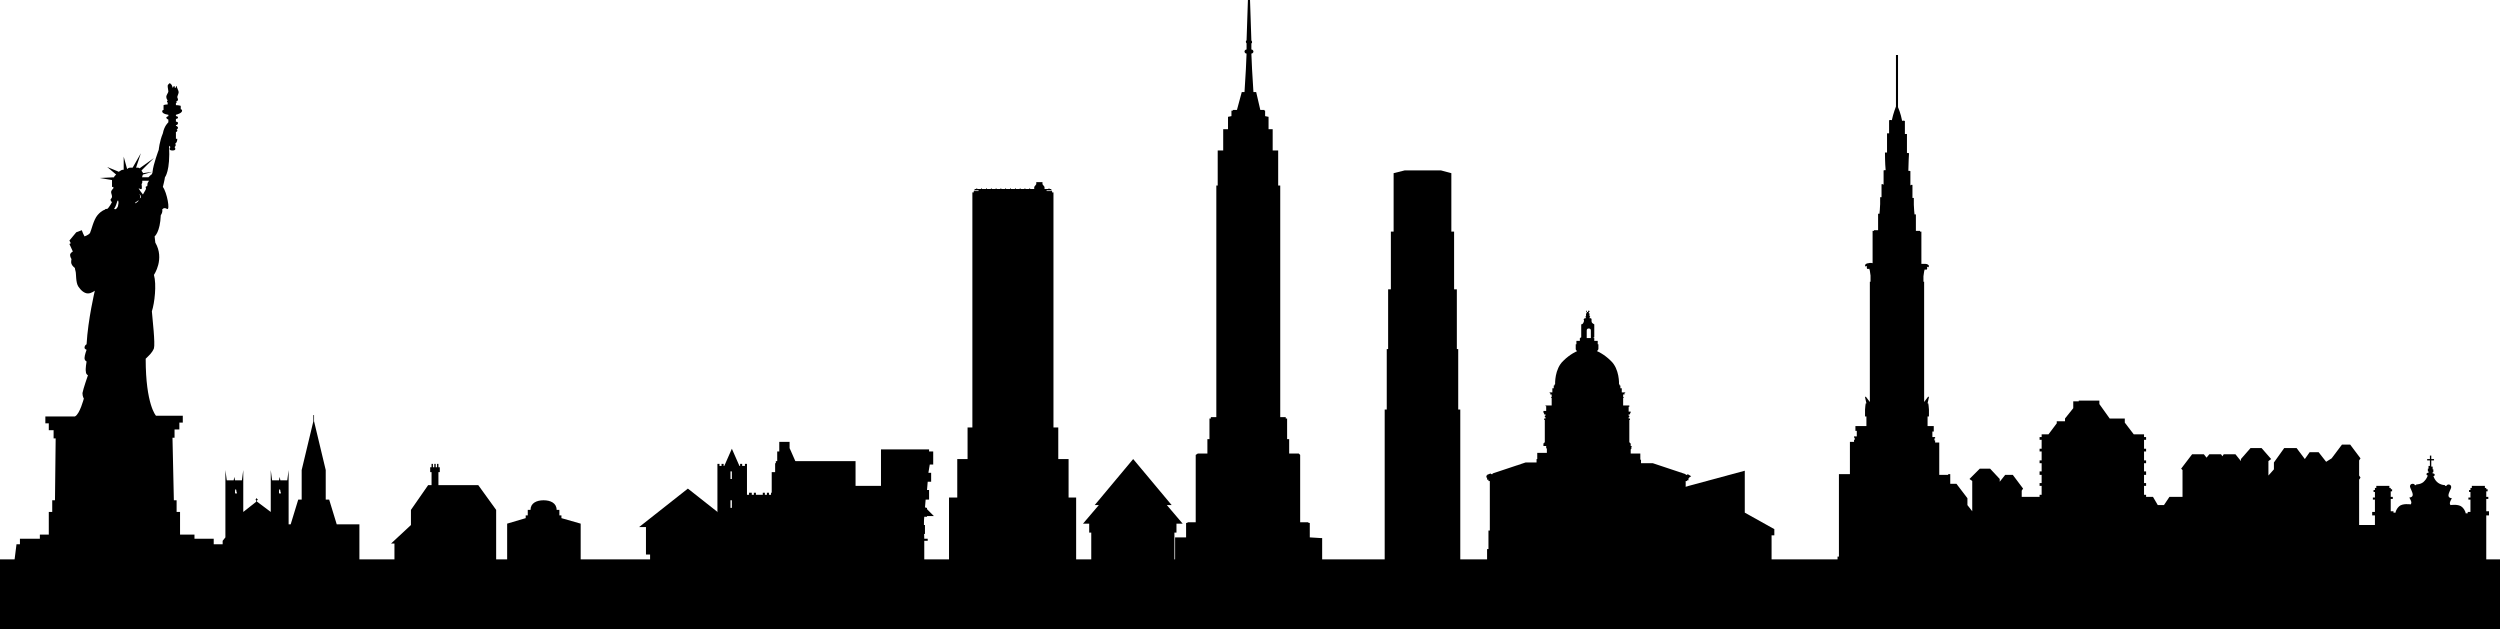
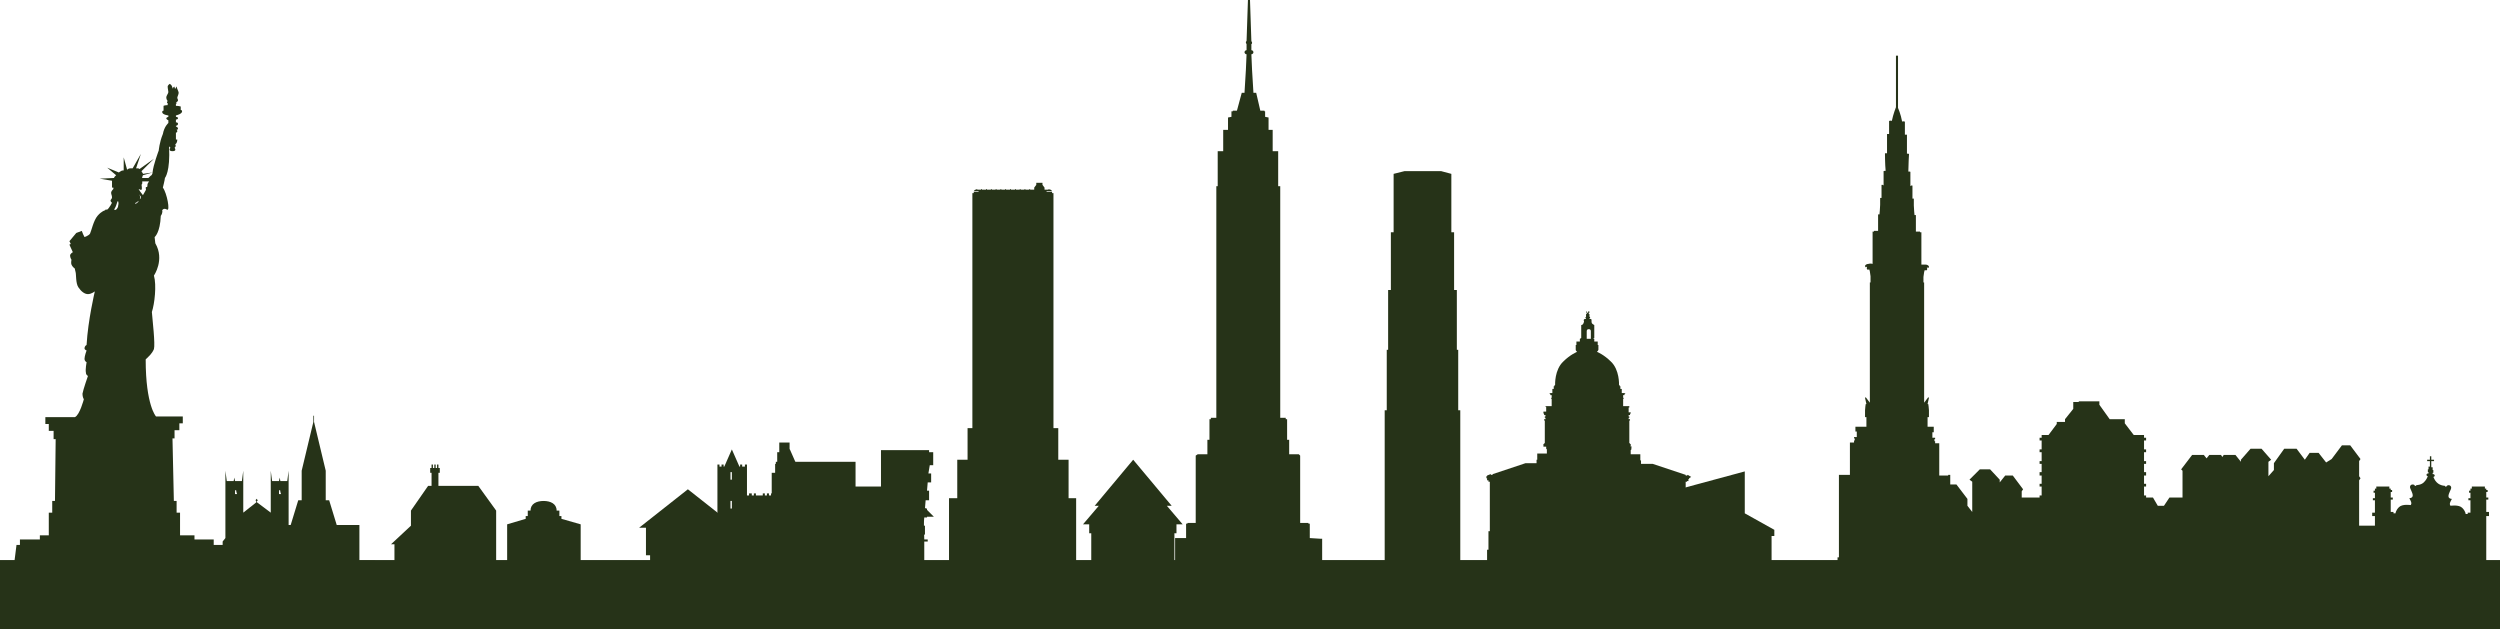
<svg xmlns="http://www.w3.org/2000/svg" version="1.1" id="Layer_1" x="0px" y="0px" viewBox="-123 351.5 363.8 91.5" style="enable-background:new -123 351.5 363.8 91.5;" xml:space="preserve">
+   <style type="text/css">
+ 	.st0{fill:#263318;}
+ </style>
  <g id="ground">
-     <rect x="-123.2" y="432.9" width="364" height="10.2" />
+     <rect x="-123.2" y="433" class="st0" width="364" height="10.2" />
  </g>
  <g id="new_york">
-     <polygon points="150.7,433.3 150.7,432.8 151.1,432.8 151.1,431.8 151.3,431.8 151.3,431 151.1,430.7 151.3,430.4 151.3,428.2    151.1,428 152.6,425.9 153.8,425.9 155.7,428 155.7,423.9 156.8,422.5 158,422.5 158.8,423.5 160,421.9 161.7,421.9 163.3,424    163.3,425 164,425.9 164,421.5 163.6,421.2 165.1,419.7 166.6,419.7 168,421.2 168,421.6 168.8,420.6 169.9,420.6 171.4,422.6    171.2,422.9 171.2,423.8 173.8,423.8 173.8,423.5 174.1,423.5 174.1,422.2 173.8,422.2 173.8,421.8 174.1,421.8 174.1,420.6    173.8,420.6 173.8,420.1 174.1,420.1 174.1,418.9 173.8,418.9 173.8,418.5 174.1,418.5 174.1,417.2 173.8,417.2 173.8,416.8    174.1,416.8 174.1,415.5 173.8,415.5 173.8,415.1 174.1,415.1 174.1,414.7 175.1,414.7 176.3,413.1 176.3,412.8 177.5,412.8    177.5,412.4 178.7,410.9 178.7,409.9 179.5,409.9 179.5,409.8 182.5,409.8 182.5,410.3 184,412.4 186.2,412.4 186.2,413    187.5,414.7 189,414.7 189,415.1 189.3,415.1 189.3,415.5 189,415.5 189,416.8 189.3,416.8 189.3,417.2 189,417.2 189,418.5    189.3,418.5 189.3,418.9 189,418.9 189,420.1 189.3,420.1 189.3,420.6 189,420.6 189,421.8 189.3,421.8 189.3,422.2 189,422.2    189,423.5 189.3,423.5 189.3,423.8 190.3,423.8 191,425 191.9,425 192.7,423.8 194.6,423.8 194.6,419.9 194.4,419.7 196,417.6    197.7,417.6 198.1,418.1 198.5,417.6 200.2,417.6 200.4,417.9 200.6,417.6 202.3,417.6 203.1,418.6 203.1,418.3 204.5,416.7    206.1,416.7 207.5,418.3 207.1,418.6 207.1,420.7 207.9,419.8 207.9,418.8 209.4,416.7 211.2,416.7 212.4,418.3 213.1,417.3    214.4,417.3 215.5,418.7 216.3,418.2 217.8,416.2 219,416.2 220.5,418.2 220.3,418.5 220.3,420.7 220.5,421 220.3,421.3    220.3,427.9 225.5,427.9 225.5,431.4 229.9,431.4 229.9,433.1 231.6,433.1 231.6,433.9 150,433.9 150,433.3  " />
-     <polygon points="32.5,423.9 32.5,418.3 31,418.3 31,413.7 30.3,413.7 30.3,379.5 30.1,379.5 30.1,379.3 29.3,379.3 29.3,379.2    30.1,379.2 29.9,379 29.7,379 29.7,378.9 29.6,378.9 29.6,379 29,379 29,378.9 29,378.9 29,378.7 28.7,378.3 28.7,378 27.8,378    27.8,378.3 27.5,378.7 27.5,379 26.9,379 26.9,378.9 26.8,378.9 26.8,379 26.2,379 26.2,378.9 26.1,378.9 26.1,379 25.5,379    25.5,378.9 25.4,378.9 25.4,379 24.8,379 24.8,378.9 24.7,378.9 24.7,379 24.1,379 24.1,378.9 24,378.9 24,379 23.4,379    23.4,378.9 23.3,378.9 23.3,379 22.7,379 22.7,378.9 22.6,378.9 22.6,379 22,379 22,378.9 21.9,378.9 21.9,379 21.3,379    21.3,378.9 21.2,378.9 21.2,379 20.6,379 20.6,378.9 20.5,378.9 20.5,379 19.9,379 19.9,378.9 19.8,378.9 19.8,379 19.2,379    19.2,378.9 19.1,378.9 19.1,379 18.9,379 18.7,379.2 19.4,379.2 19.4,379.3 18.7,379.3 18.7,379.5 18.5,379.5 18.5,413.7    17.8,413.7 17.8,418.3 16.3,418.3 16.3,423.9 15.1,423.9 15.1,433.9 33.6,433.9 33.6,423.9  " />
-     <polygon points="-10.1,420.2 -10.1,418.6 -9.9,418.6 -9.9,417.2 -9.6,417.2 -9.6,415.8 -8.1,415.8 -8.1,417.2 -7.9,417.2    -7.9,418.6 1.5,418.6 1.5,422.2 5.2,422.2 5.2,416.9 12.2,416.9 12.2,417.2 12.8,417.2 12.8,419.1 12.3,419.1 12.1,420.3    12.5,420.3 12.5,421.6 12,421.6 11.9,422.8 12.2,422.8 12.2,424.2 11.7,424.2 11.6,425.4 11.9,425.4 11.9,426.7 11.5,426.7    11.4,427.9 11.6,427.9 11.6,429.2 11.2,429.2 11.1,430.4 11.3,430.4 11.3,433.9 -10.7,433.9 -10.7,420.2  " />
-     <path d="M69.2,429.8L69.2,429.8l-1.6-0.1v-2.1h-0.2v-0.1h-1.2v-9.8l-0.2-0.2h-1.4v-2.1h-0.3v-3h-0.2v-0.2h-0.8v-33.7H63v-5.1h-0.8   v-3.1h-0.6v-1.8l-0.5-0.1v-0.8H61v-0.1h-0.6l-0.6-2.6h-0.4l-0.2-3.3l-0.1-2.3l0,0c0.1,0,0.3-0.1,0.3-0.3c0-0.1-0.1-0.3-0.3-0.3l0,0   v-0.9c0.1,0,0.1-0.1,0.1-0.2s-0.1-0.2-0.1-0.2l-0.2-6h-0.3l-0.2,6c-0.1,0-0.1,0.1-0.1,0.2s0.1,0.2,0.1,0.2v0.9l0,0   c-0.1,0-0.3,0.1-0.3,0.3c0,0.1,0.1,0.3,0.3,0.3l0,0l-0.1,2.3l-0.2,3.3h-0.4l-0.7,2.6h-0.6v0.1h-0.2v0.8l-0.5,0.1v1.8H55v3.1h-0.8   v5.1H54v33.7h-0.8v0.2H53v3h-0.3v2.1h-1.4l-0.3,0.2v9.8h-1.2v0.1h-0.2v2.1H48v0.1l0,0v4.1h21.4v-4.1   C69.4,429.8,69.2,429.8,69.2,429.8z" />
-     <path d="M161,433.9v-1.4h-0.2v-12h-0.3v0.1h-1.3v-4.7h-0.6v-0.3h-0.1v-0.3h0.1v-0.2h-0.4v-0.8h0.2v-0.8h-0.9v-1.4h0.2   c0,0,0-0.8,0-1c0-0.3-0.1-0.9-0.1-0.9h-0.1l0.2-0.9l-0.1-0.1L157,410v-17.5h-0.1v-0.8c0,0,0.1-0.6,0.1-0.7s0.1-0.3,0.1-0.3   s0.2,0.1,0.3,0c0.1-0.1,0-0.4,0-0.4l0.2,0.1c0,0,0.1-0.1,0.1-0.2c0-0.1-0.2-0.3-0.5-0.3s-0.6,0-0.6,0v-4.7h-0.2v-0.1h-0.6v-2.4   h-0.2c0,0-0.1-1-0.1-1.4c0-0.4,0-1,0-1h-0.2v-1.9h-0.2l-0.1,0.1c0-1.1,0-2.1,0-2.1s-0.3-0.1-0.3,0c0-0.9,0.1-2.6,0.1-2.6   s-0.3-0.1-0.3,0c0-1,0-2.8,0-2.8h-0.3v-1.9c0,0-0.3-0.1-0.4,0c-0.2-1.1-0.6-2-0.6-2v-7.6h-0.3v7.5c0,0-0.4,1-0.6,2   c-0.1-0.1-0.4,0-0.4,0v1.9h-0.3c0,0,0,1.8,0,2.8h-0.3c0,0,0,1.6,0.1,2.6c0-0.1-0.3,0-0.3,0s0,0.9,0,2.1l-0.1-0.1h-0.2v1.9h-0.2   c0,0,0,0.6,0,1c0,0.4-0.1,1.4-0.1,1.4h-0.2v2.4h-0.6v0.1h-0.2v4.7c0,0-0.3-0.1-0.6,0c-0.3,0-0.5,0.2-0.5,0.3s0.1,0.2,0.1,0.2   l0.2-0.1c0,0-0.1,0.3,0,0.4s0.3,0,0.3,0s0.1,0.2,0.1,0.3s0.1,0.7,0.1,0.7v0.9h-0.1V410l-0.6-0.8l-0.1,0.1l0.2,0.9h-0.1   c0,0-0.1,0.6-0.1,0.9c0,0.3,0,1,0,1h0.2v1.4H147v0.7h0.2v0.8h-0.4v0.2h0.1v0.3h-0.1v0.3h-0.6v4.7h-1.3l0,0h-0.3v12h-0.2v1.4H161z" />
-     <path d="M123.1,420.8L123.1,420.8l-0.5-0.3l-0.1,0.1h-0.2v-0.1l-4.8-1.6h-1.7v-0.3v-0.2h-0.1v-0.7v-0.2h-1.4v-0.6l0.1-0.1v-0.3   l0.1-0.1h-0.2V416h-0.1v-0.1h-0.1v-3.3h0.1v-0.1v-0.1H114v-0.2h0.1v-0.1l0,0V412H114v-0.2h0.2v-0.1l0.1-0.2v-0.1H114v-0.1l0,0v-0.6   h0.1v-0.2h-0.9v-1.1h0.1l0,0v-0.1h-0.1v-0.1l0,0v-0.1l0,0v-0.2h0.2v-0.1l0,0v-0.1h0.1v-0.1h-0.2l0,0H113v-0.5l0,0V408h-0.2v-0.2   v-0.1l0,0v-0.1h-0.1v-0.1l-0.1-0.1c0,0,0.1-2.2-1.2-3.4c-1-1-2-1.4-2-1.4s0-0.1,0.1-0.1l0.1-0.2l0,0v-0.6l0,0v-0.1h-0.1v-0.5l0,0   l0,0l0,0H109v-0.3l0,0v-0.1l0,0l0,0h-0.1v-0.1h0.1v-1.3l0,0v-0.1l0,0v-0.1l0,0V399h0.1l0,0l0,0l0,0H109l0,0c0,0,0,0,0-0.1v-0.1l0,0   l0,0l0,0v-0.1c0,0-0.2-0.1-0.3-0.2s-0.1-0.3-0.1-0.3l0,0v-0.1l0,0c0,0,0-0.1,0-0.2c-0.1-0.1-0.2-0.1-0.2-0.1l0,0c0,0,0,0-0.1,0   v-0.1l0,0c0,0,0.1,0,0.1-0.1s-0.1-0.1-0.1-0.1v-0.3l0,0l0,0v-0.1h-0.1v-0.2h0.1l0,0l0,0c0,0,0,0,0-0.1c0,0,0-0.1-0.1-0.1   c0,0-0.1,0-0.1,0.1v0.1l0,0c0,0,0,0-0.1,0v-0.3l0,0v-0.1l0,0v0.1l0,0v0.3h-0.1l0,0c0,0,0,0,0-0.1v-0.1c0,0-0.1,0-0.1,0.1v0.1l0,0   l0,0h0.1v0.2h-0.1v0.1l0,0l0,0v0.3l-0.1,0.1c0,0.1,0.1,0.1,0.1,0.1l0,0v0.1h-0.1l0,0c0,0-0.1,0-0.2,0.1c-0.1,0.1,0,0.2,0,0.2l0,0   v0.1l0,0c0,0,0,0.1-0.1,0.3s-0.3,0.2-0.3,0.2v0.1l0,0l0,0l0,0v0.1c0,0.1,0,0.1,0,0.1l0,0H107l0,0l0,0l0,0h0.1v0.1l0,0v0.1l0,0v0.1   l0,0v1.3H107v0.1h-0.1l0,0l0,0v0.1l0,0v0.3h-0.5l0,0l0,0l0,0v0.5h-0.1v0.1l0,0v0.6l0,0c0,0,0,0.1,0.1,0.2l0.1,0.1c0,0-1,0.4-2,1.4   c-1.3,1.2-1.2,3.4-1.2,3.4l-0.1,0.1v0.1h-0.1v0.1l0,0v0.1v0.2h-0.2v0.1l0,0v0.5h-0.2l0,0h-0.2v0.1h0.1v0.1l0,0v0.1h0.2v0.2l0,0v0.1   l0,0v0.1h-0.1v0.1l0,0h0.1v1.1h-0.9v0.1h0.1v0.6l0,0v0.1h-0.4v0.2l0.1,0.2v0.1h0.2v0.2h-0.1v0.1l0,0v0.1h0.1v0.2h-0.2v0.1v0.1h0.1   v3.3h-0.1v0.1h-0.1v0.4h0.4v0.1v0.2l0.1,0.1v0.6h-1.4v0.2v0.7h-0.1v0.2v0.3H99l-4.8,1.6v0.1H94l-0.1-0.1l-0.5,0.2v0.1h-0.1v0.1l0,0   v0.1l0,0c0,0,0,0,0,0.1h0.1l0,0l0,0v0.3h0.2v0.2h0.2v0.3l0,0v0.1l0,0v0.7l0,0v0.1l0,0v0.6l0,0v0.2l0,0v5.2h-0.2v2.7h-0.2v2.6h29.3   v-2.6h-0.2v-2.7h-0.2v-5.2l0,0v-0.1l0,0v-0.6l0,0v-0.1l0,0V422l0,0v-0.1l0,0v-0.4h0.2v-0.1h0.2v-0.3l0,0l0,0h0.1V421l0,0   L123.1,420.8L123.1,420.8L123.1,420.8L123.1,420.8z M109.5,401.2L109.5,401.2v0.5l0,0V401.2z M109.4,401.2L109.4,401.2v0.5l0,0   V401.2z M107,401.7L107,401.7v-0.5l0,0V401.7z M107,401.7L107,401.7v-0.5l0,0V401.7z M107.1,401.7L107.1,401.7v-0.5l0,0V401.7z    M107.2,401.7L107.2,401.7v-0.5l0,0V401.7z M107.2,401.7L107.2,401.7v-0.5l0,0V401.7z M107.3,401.7L107.3,401.7v-0.5l0,0V401.7z    M107.3,401.7L107.3,401.7v-0.5l0,0V401.7z M108.5,399.8v0.9l0,0l0,0h-0.6l0,0l0,0v-0.9l0,0v-0.2l0,0c0-0.2,0.1-0.3,0.3-0.3   s0.3,0.1,0.3,0.3l0,0V399.8L108.5,399.8z M109.1,401.7L109.1,401.7v-0.5l0,0V401.7z M109.2,401.7L109.2,401.7v-0.5l0,0V401.7z    M109.3,401.7L109.3,401.7v-0.5l0,0V401.7z M109.3,401.7L109.3,401.7v-0.5l0,0V401.7z M109.4,401.7L109.4,401.7v-0.5l0,0V401.7z" />
-     <path d="M222.6,426v-1.8h-0.3v-0.3h0.3v-0.8h-0.2v-0.3h0.2v-0.3h0.2v-0.3h1.9v0.3h0.2v0.2h0.2v0.3h-0.2v0.8h0.3v0.3h-0.3v1.8h0.4   v0.2h0.3c0,0,0-0.4,0.5-0.9s1.7-0.3,1.7-0.3s0.1-0.1,0.1-0.3c0-0.2-0.3-0.7-0.3-0.7s0.5,0,0.5-0.4s-0.4-1-0.4-1.2   c0-0.2,0.1-0.4,0.4-0.4s0.3,0.2,0.3,0.2s0.1,0,0.2,0V422c0,0,0.8,0,1.2-0.5c0.3-0.3,0.4-0.6,0.5-0.8c-0.1,0-0.2-0.1-0.2-0.2   s0.1-0.2,0.2-0.2h0.1v-0.2h-0.1v-0.4h0.1v-0.4h0.2v-0.8h-0.4v-0.2h0.4v-0.5h0.2v0.5h0.4v0.2h-0.4v0.9h0.2v0.4h0.1v0.4H231v0.2h0.1   c0.1,0,0.2,0.1,0.2,0.2s-0.1,0.2-0.2,0.2c0.1,0.2,0.2,0.5,0.5,0.8c0.5,0.5,1.2,0.5,1.2,0.5v0.1c0.1,0,0.2,0,0.2,0s0.1-0.2,0.3-0.2   c0.3,0,0.4,0.2,0.4,0.4c0,0.2-0.4,0.8-0.4,1.2s0.5,0.4,0.5,0.4s-0.3,0.5-0.3,0.7c0,0.2,0.1,0.3,0.1,0.3s1.2-0.2,1.7,0.3   s0.5,0.9,0.5,0.9h0.3V426h0.4v-1.8h-0.3v-0.3h0.3v-0.8h-0.2v-0.3h0.2v-0.3h0.2v-0.3h1.9v0.3h0.2v0.2h0.2v0.3h-0.2v0.8h0.3v0.3h-0.3   v1.8h0.4v0.6h-0.4v7.4h-16.2v-7.4h-0.4V426H222.6z" />
-     <path d="M-90.6,430.2v3.7h10.3v-3.7l-0.7-0.5v-9.8l-0.2,1.5h-1l-0.1-0.5l-0.1,0.5h-1l-0.2-1.5v6.1l-2-1.5v-0.2c0,0,0.1,0,0.1-0.1   h0.1l0,0h-0.1c0,0,0-0.1-0.1-0.1V424h-0.1v0.1c0,0-0.1,0-0.1,0.1h-0.1l0,0h0.1c0,0,0,0.1,0.1,0.1v0.2l-1.9,1.5v-6.1l-0.2,1.5h-1   l-0.1-0.5l-0.1,0.5h-1l-0.2-1.5v9.8L-90.6,430.2z M-85.5,424.2L-85.5,424.2L-85.5,424.2L-85.5,424.2z M-85.5,424.3   C-85.5,424.3-85.5,424.2-85.5,424.3L-85.5,424.3L-85.5,424.3z M-88.5,423.3h-0.3c0,0,0,0,0-0.3s0.1-0.3,0.1-0.3s0.1,0,0.1,0.3   C-88.5,423.3-88.5,423.3-88.5,423.3z M-85.4,424.2L-85.4,424.2L-85.4,424.2L-85.4,424.2z M-85.4,424.3L-85.4,424.3L-85.4,424.3   C-85.4,424.2-85.4,424.3-85.4,424.3z M-82.1,423.3h-0.3c0,0,0,0,0-0.3s0.1-0.3,0.1-0.3s0.1,0,0.1,0.3   C-82.1,423.3-82.1,423.3-82.1,423.3z" />
-     <polygon points="-65.6,430.6 -66.1,430.6 -63.2,427.9 -63.2,425.7 -60.7,422.1 -60.2,422.1 -60.2,420.2 -60.4,420.2 -60.4,419.5    -60.2,419.5 -60.2,419 -60,419 -60,419.5 -59.8,419.5 -59.8,419 -59.6,419 -59.6,419.5 -59.4,419.5 -59.4,419 -59.2,419    -59.2,419.5 -59,419.5 -59,420.2 -59.2,420.2 -59.2,422.1 -53.4,422.1 -50.8,425.7 -50.8,433.6 -50.4,433.6 -50.4,433.9    -66.1,433.9 -66.1,433.6 -65.6,433.6  " />
-     <path d="M-17.4,433.3v-1.1h0.6v-4h1l-7.1-5.6l-7.1,5.6h1v4h0.6v1.1c-0.5,0.1-0.9,0.3-1.2,0.6h13.5   C-16.5,433.6-16.9,433.4-17.4,433.3z" />
-     <polygon points="47.9,429 48.2,429 48.2,427.7 49.1,427.7 46.8,425 47.5,425 41.9,418.3 36.3,425 36.9,425 34.6,427.7 35.5,427.7    35.5,429 35.8,429 35.8,433.4 35.1,433.4 35.1,433.9 48.6,433.9 48.6,433.4 47.9,433.4  " />
-     <path d="M11.5,429.9H12v0.3h-0.5v3.8H4.6v-3.8H4.1v-0.3h0.5v-3.3H3.1l4.4-4.4V421h0.1v-0.2h0.2v0.2h0.1v-0.2h0.2v0.2h0.1v-0.2h0.2   v0.2h0.1v1.2l4.4,4.4h-1.5L11.5,429.9L11.5,429.9z M8.3,424.6C8.3,424,8,424,8,424s-0.3,0-0.3,0.6s0,0.6,0,0.6h0.5   C8.3,425.1,8.3,425.1,8.3,424.6z" />
-     <path d="M-38.5,427.7v6.2h-10.7v-6.2l2.7-0.8v-0.4h0.3v-0.8h0.4c0-1,0.9-1.4,1.9-1.4s1.9,0.4,1.9,1.4h0.4v0.8h0.3v0.4L-38.5,427.7z   " />
-     <polygon points="135.2,429.4 135.2,428.5 130.9,426.1 130.9,420 119.8,423 119.8,423.7 119.4,423.7 119.4,424.3 119.8,424.3    119.8,433.5 119.1,433.5 119.1,433.9 135.2,433.9 135.2,433.5 134.8,433.5 134.8,429.4  " />
-     <polygon points="-70.7,427.8 -74,427.8 -75.1,424.2 -75.6,424.2 -75.6,419.9 -77.3,412.8 -77.3,412.1 -77.2,412.1 -77.2,412.1    -77.3,412.1 -77.3,411.9 -77.4,411.9 -77.4,412.1 -77.5,412.1 -77.5,412.1 -77.4,412.1 -77.4,412.8 -79.1,419.9 -79.1,424.2    -79.6,424.2 -80.7,427.8 -84,427.8 -84,433.9 -70.7,433.9  " />
-     <polygon points="89.2,402.3 89,402.3 89,393.6 88.6,393.6 88.6,385.2 88.2,385.2 88.2,376.7 86.7,376.3 81.4,376.3 79.8,376.7    79.8,385.2 79.4,385.2 79.4,393.6 79,393.6 79,402.3 78.8,402.3 78.8,411.1 78.5,411.1 78.5,433.9 89.5,433.9 89.5,411.1    89.2,411.1  " />
-     <path d="M-6,427.7v-8.8h-0.3v0.3h-0.3v-0.3h-0.3v0.3H-7l-1.1-2.5l-1.1,2.5h-0.1v-0.3h-0.3v0.3h-0.3v-0.3h-0.3v4.6h-0.3v-0.3h-0.3   v0.3h-0.3v-0.3h-0.3v0.3h-0.3v-0.3H-12v0.3h-1v-0.3h-0.3v0.3h-0.3v-0.3H-14v0.3h-0.3V419h-0.3v0.3H-15V419h-0.3v0.3h-0.1l-1.1-2.5   l-1.1,2.5h-0.1V419H-18v0.3h-0.3V419h-0.3v8.8l-1.6,0.6v5.6h16.1v-5.6L-6,427.7z M-16.5,425.4h-0.2v-1.1h0.2V425.4z M-16.5,421.2   h-0.2v-1.1h0.2V421.2z M-8.2,425.4h-0.2v-1.1h0.2V425.4z M-8.2,421.2h-0.2v-1.1h0.2V421.2z" />
+     <polygon class="st0" points="150.7,433.4 150.7,432.9 151.1,432.9 151.1,431.9 151.3,431.9 151.3,431.1 151.1,430.8 151.3,430.5    151.3,428.3 151.1,428.1 152.6,426 153.8,426 155.7,428.1 155.7,424 156.8,422.6 158,422.6 158.8,423.6 160,422 161.7,422    163.3,424.1 163.3,425.1 164,426 164,421.6 163.6,421.3 165.1,419.8 166.6,419.8 168,421.3 168,421.7 168.8,420.7 169.9,420.7    171.4,422.7 171.2,423 171.2,423.9 173.8,423.9 173.8,423.6 174.1,423.6 174.1,422.3 173.8,422.3 173.8,421.9 174.1,421.9    174.1,420.7 173.8,420.7 173.8,420.2 174.1,420.2 174.1,419 173.8,419 173.8,418.6 174.1,418.6 174.1,417.3 173.8,417.3    173.8,416.9 174.1,416.9 174.1,415.6 173.8,415.6 173.8,415.2 174.1,415.2 174.1,414.8 175.1,414.8 176.3,413.2 176.3,412.9    177.5,412.9 177.5,412.5 178.7,411 178.7,410 179.5,410 179.5,409.9 182.5,409.9 182.5,410.4 184,412.5 186.2,412.5 186.2,413.1    187.5,414.8 189,414.8 189,415.2 189.3,415.2 189.3,415.6 189,415.6 189,416.9 189.3,416.9 189.3,417.3 189,417.3 189,418.6    189.3,418.6 189.3,419 189,419 189,420.2 189.3,420.2 189.3,420.7 189,420.7 189,421.9 189.3,421.9 189.3,422.3 189,422.3    189,423.6 189.3,423.6 189.3,423.9 190.3,423.9 191,425.1 191.9,425.1 192.7,423.9 194.6,423.9 194.6,420 194.4,419.8 196,417.7    197.7,417.7 198.1,418.2 198.5,417.7 200.2,417.7 200.4,418 200.6,417.7 202.3,417.7 203.1,418.7 203.1,418.4 204.5,416.8    206.1,416.8 207.5,418.4 207.1,418.7 207.1,420.8 207.9,419.9 207.9,418.9 209.4,416.8 211.2,416.8 212.4,418.4 213.1,417.4    214.4,417.4 215.5,418.8 216.3,418.3 217.8,416.3 219,416.3 220.5,418.3 220.3,418.6 220.3,420.8 220.5,421.1 220.3,421.4    220.3,428 225.5,428 225.5,431.5 229.9,431.5 229.9,433.2 231.6,433.2 231.6,434 150,434 150,433.4  " />
+     <polygon class="st0" points="32.5,424 32.5,418.4 31,418.4 31,413.8 30.3,413.8 30.3,379.6 30.1,379.6 30.1,379.4 29.3,379.4    29.3,379.3 30.1,379.3 29.9,379.1 29.7,379.1 29.7,379 29.6,379 29.6,379.1 29,379.1 29,379 29,379 29,378.8 28.7,378.4    28.7,378.1 27.8,378.1 27.8,378.4 27.5,378.8 27.5,379.1 26.9,379.1 26.9,379 26.8,379 26.8,379.1 26.2,379.1 26.2,379 26.1,379    26.1,379.1 25.5,379.1 25.5,379 25.4,379 25.4,379.1 24.8,379.1 24.8,379 24.7,379 24.7,379.1 24.1,379.1 24.1,379 24,379    24,379.1 23.4,379.1 23.4,379 23.3,379 23.3,379.1 22.7,379.1 22.7,379 22.6,379 22.6,379.1 22,379.1 22,379 21.9,379 21.9,379.1    21.3,379.1 21.3,379 21.2,379 21.2,379.1 20.6,379.1 20.6,379 20.5,379 20.5,379.1 19.9,379.1 19.9,379 19.8,379 19.8,379.1    19.2,379.1 19.2,379 19.1,379 19.1,379.1 18.9,379.1 18.7,379.3 19.4,379.3 19.4,379.4 18.7,379.4 18.7,379.6 18.5,379.6    18.5,413.8 17.8,413.8 17.8,418.4 16.3,418.4 16.3,424 15.1,424 15.1,434 33.6,434 33.6,424  " />
+     <polygon class="st0" points="-10.1,420.3 -10.1,418.7 -9.9,418.7 -9.9,417.3 -9.6,417.3 -9.6,415.9 -8.1,415.9 -8.1,417.3    -7.9,417.3 -7.9,418.7 1.5,418.7 1.5,422.3 5.2,422.3 5.2,417 12.2,417 12.2,417.3 12.8,417.3 12.8,419.2 12.3,419.2 12.1,420.4    12.5,420.4 12.5,421.7 12,421.7 11.9,422.9 12.2,422.9 12.2,424.3 11.7,424.3 11.6,425.5 11.9,425.5 11.9,426.8 11.5,426.8    11.4,428 11.6,428 11.6,429.3 11.2,429.3 11.1,430.5 11.3,430.5 11.3,434 -10.7,434 -10.7,420.3  " />
+     <path class="st0" d="M69.2,429.9L69.2,429.9l-1.6-0.1v-2.1h-0.2v-0.1h-1.2v-9.8l-0.2-0.2h-1.4v-2.1h-0.3v-3h-0.2v-0.2h-0.8v-33.7   H63v-5.1h-0.8v-3.1h-0.6v-1.8l-0.5-0.1v-0.8H61v-0.1h-0.6l-0.6-2.6h-0.4l-0.2-3.3l-0.1-2.3l0,0c0.1,0,0.3-0.1,0.3-0.3   c0-0.1-0.1-0.3-0.3-0.3l0,0v-0.9c0.1,0,0.1-0.1,0.1-0.2s-0.1-0.2-0.1-0.2l-0.2-6h-0.3l-0.2,6c-0.1,0-0.1,0.1-0.1,0.2   s0.1,0.2,0.1,0.2v0.9l0,0c-0.1,0-0.3,0.1-0.3,0.3c0,0.1,0.1,0.3,0.3,0.3l0,0l-0.1,2.3l-0.2,3.3h-0.4l-0.7,2.6h-0.6v0.1h-0.2v0.8   l-0.5,0.1v1.8H55v3.1h-0.8v5.1H54v33.7h-0.8v0.2H53v3h-0.3v2.1h-1.4l-0.3,0.2v9.8h-1.2v0.1h-0.2v2.1H48v0.1l0,0v4.1h21.4v-4.1H69.2   z" />
+     <path class="st0" d="M161,434v-1.4h-0.2v-12h-0.3v0.1h-1.3V416h-0.6v-0.3h-0.1v-0.3h0.1v-0.2h-0.4v-0.8h0.2v-0.8h-0.9v-1.4h0.2   c0,0,0-0.8,0-1c0-0.3-0.1-0.9-0.1-0.9h-0.1l0.2-0.9l-0.1-0.1l-0.6,0.8v-17.5h-0.1v-0.8c0,0,0.1-0.6,0.1-0.7s0.1-0.3,0.1-0.3   s0.2,0.1,0.3,0s0-0.4,0-0.4l0.2,0.1c0,0,0.1-0.1,0.1-0.2s-0.2-0.3-0.5-0.3s-0.6,0-0.6,0v-4.7h-0.2v-0.1h-0.6v-2.4h-0.2   c0,0-0.1-1-0.1-1.4s0-1,0-1h-0.2v-1.9h-0.2l-0.1,0.1c0-1.1,0-2.1,0-2.1s-0.3-0.1-0.3,0c0-0.9,0.1-2.6,0.1-2.6s-0.3-0.1-0.3,0   c0-1,0-2.8,0-2.8h-0.3v-1.9c0,0-0.3-0.1-0.4,0c-0.2-1.1-0.6-2-0.6-2v-7.6h-0.3v7.5c0,0-0.4,1-0.6,2c-0.1-0.1-0.4,0-0.4,0v1.9h-0.3   c0,0,0,1.8,0,2.8h-0.3c0,0,0,1.6,0.1,2.6c0-0.1-0.3,0-0.3,0s0,0.9,0,2.1l-0.1-0.1h-0.2v1.9h-0.2c0,0,0,0.6,0,1s-0.1,1.4-0.1,1.4   h-0.2v2.4h-0.6v0.1h-0.2v4.7c0,0-0.3-0.1-0.6,0c-0.3,0-0.5,0.2-0.5,0.3s0.1,0.2,0.1,0.2l0.2-0.1c0,0-0.1,0.3,0,0.4s0.3,0,0.3,0   s0.1,0.2,0.1,0.3s0.1,0.7,0.1,0.7v0.9h-0.1v17.5l-0.6-0.8l-0.1,0.1l0.2,0.9h-0.1c0,0-0.1,0.6-0.1,0.9s0,1,0,1h0.2v1.4H147v0.7h0.2   v0.8h-0.4v0.2h0.1v0.3h-0.1v0.3h-0.6v4.7h-1.3l0,0h-0.3v12h-0.2v1.4H161z" />
+     <path class="st0" d="M123.1,420.9L123.1,420.9l-0.5-0.3l-0.1,0.1h-0.2v-0.1l-4.8-1.6h-1.7v-0.3v-0.2h-0.1v-0.7v-0.2h-1.4V417   l0.1-0.1v-0.3l0.1-0.1h-0.2v-0.4h-0.1V416h-0.1v-3.3h0.1v-0.1v-0.1H114v-0.2h0.1v-0.1l0,0v-0.1H114v-0.2h0.2v-0.1l0.1-0.2v-0.1H114   v-0.1l0,0v-0.6h0.1v-0.2h-0.9v-1.1h0.1l0,0v-0.1h-0.1v-0.1l0,0v-0.1l0,0V409h0.2v-0.1l0,0v-0.1h0.1v-0.1h-0.2l0,0H113v-0.5l0,0   v-0.1h-0.2v-0.2v-0.1l0,0v-0.1h-0.1v-0.1l-0.1-0.1c0,0,0.1-2.2-1.2-3.4c-1-1-2-1.4-2-1.4s0-0.1,0.1-0.1l0.1-0.2l0,0v-0.6l0,0v-0.1   h-0.1v-0.5l0,0l0,0l0,0H109v-0.3l0,0v-0.1l0,0l0,0h-0.1v-0.1h0.1v-1.3l0,0v-0.1l0,0v-0.1l0,0v-0.1h0.1l0,0l0,0l0,0H109l0,0   c0,0,0,0,0-0.1v-0.1l0,0l0,0l0,0v-0.1c0,0-0.2-0.1-0.3-0.2s-0.1-0.3-0.1-0.3l0,0v-0.1l0,0c0,0,0-0.1,0-0.2   c-0.1-0.1-0.2-0.1-0.2-0.1l0,0c0,0,0,0-0.1,0v-0.1l0,0c0,0,0.1,0,0.1-0.1s-0.1-0.1-0.1-0.1v-0.3l0,0l0,0v-0.1h-0.1V397h0.1l0,0l0,0   c0,0,0,0,0-0.1c0,0,0-0.1-0.1-0.1c0,0-0.1,0-0.1,0.1v0.1l0,0c0,0,0,0-0.1,0v-0.3l0,0v-0.1l0,0v0.1l0,0v0.3h-0.1l0,0c0,0,0,0,0-0.1   v-0.1c0,0-0.1,0-0.1,0.1v0.1l0,0l0,0h0.1v0.2h-0.1v0.1l0,0l0,0v0.3l-0.1,0.1c0,0.1,0.1,0.1,0.1,0.1l0,0v0.1h-0.1l0,0   c0,0-0.1,0-0.2,0.1s0,0.2,0,0.2l0,0v0.1l0,0c0,0,0,0.1-0.1,0.3s-0.3,0.2-0.3,0.2v0.1l0,0l0,0l0,0v0.1c0,0.1,0,0.1,0,0.1l0,0H107   l0,0l0,0l0,0h0.1v0.1l0,0v0.1l0,0v0.1l0,0v1.3H107v0.1h-0.1l0,0l0,0v0.1l0,0v0.3h-0.5l0,0l0,0l0,0v0.5h-0.1v0.1l0,0v0.6l0,0   c0,0,0,0.1,0.1,0.2l0.1,0.1c0,0-1,0.4-2,1.4c-1.3,1.2-1.2,3.4-1.2,3.4l-0.1,0.1v0.1h-0.1v0.1l0,0v0.1v0.2h-0.2v0.1l0,0v0.5h-0.2   l0,0h-0.2v0.1h0.1v0.1l0,0v0.1h0.2v0.2l0,0v0.1l0,0v0.1h-0.1v0.1l0,0h0.1v1.1h-0.9v0.1h0.1v0.6l0,0v0.1h-0.4v0.2l0.1,0.2v0.1h0.2   v0.2h-0.1v0.1l0,0v0.1h0.1v0.2h-0.2v0.1v0.1h0.1v3.3h-0.1v0.1h-0.1v0.4h0.4v0.1v0.2l0.1,0.1v0.6h-1.4v0.2v0.7h-0.1v0.2v0.3H99   l-4.8,1.6v0.1H94l-0.1-0.1l-0.5,0.2v0.1h-0.1v0.1l0,0v0.1l0,0c0,0,0,0,0,0.1h0.1l0,0l0,0v0.3h0.2v0.2h0.2v0.3l0,0v0.1l0,0v0.7l0,0   v0.1l0,0v0.6l0,0v0.2l0,0v5.2h-0.2v2.7h-0.2v2.6h29.3v-2.6h-0.2v-2.7h-0.2v-5.2l0,0v-0.1l0,0v-0.6l0,0v-0.1l0,0v-0.7l0,0V422l0,0   v-0.4h0.2v-0.1h0.2v-0.3l0,0l0,0h0.1v-0.1l0,0L123.1,420.9L123.1,420.9L123.1,420.9L123.1,420.9z M109.5,401.3L109.5,401.3v0.5l0,0   V401.3z M109.4,401.3L109.4,401.3v0.5l0,0V401.3z M107,401.8L107,401.8v-0.5l0,0V401.8z M107,401.8L107,401.8v-0.5l0,0V401.8z    M107.1,401.8L107.1,401.8v-0.5l0,0V401.8z M107.2,401.8L107.2,401.8v-0.5l0,0V401.8z M107.2,401.8L107.2,401.8v-0.5l0,0V401.8z    M107.3,401.8L107.3,401.8v-0.5l0,0V401.8z M107.3,401.8L107.3,401.8v-0.5l0,0V401.8z M108.5,399.9v0.9l0,0l0,0h-0.6l0,0l0,0v-0.9   l0,0v-0.2l0,0c0-0.2,0.1-0.3,0.3-0.3s0.3,0.1,0.3,0.3l0,0L108.5,399.9L108.5,399.9z M109.1,401.8L109.1,401.8v-0.5l0,0V401.8z    M109.2,401.8L109.2,401.8v-0.5l0,0V401.8z M109.3,401.8L109.3,401.8v-0.5l0,0V401.8z M109.3,401.8L109.3,401.8v-0.5l0,0V401.8z    M109.4,401.8L109.4,401.8v-0.5l0,0V401.8z" />
+     <path class="st0" d="M222.6,426.1v-1.8h-0.3V424h0.3v-0.8h-0.2v-0.3h0.2v-0.3h0.2v-0.3h1.9v0.3h0.2v0.2h0.2v0.3h-0.2v0.8h0.3v0.3   h-0.3v1.8h0.4v0.2h0.3c0,0,0-0.4,0.5-0.9s1.7-0.3,1.7-0.3s0.1-0.1,0.1-0.3c0-0.2-0.3-0.7-0.3-0.7s0.5,0,0.5-0.4s-0.4-1-0.4-1.2   s0.1-0.4,0.4-0.4s0.3,0.2,0.3,0.2s0.1,0,0.2,0v-0.1c0,0,0.8,0,1.2-0.5c0.3-0.3,0.4-0.6,0.5-0.8c-0.1,0-0.2-0.1-0.2-0.2   s0.1-0.2,0.2-0.2h0.1v-0.2h-0.1v-0.4h0.1v-0.4h0.2v-0.8h-0.4v-0.2h0.4v-0.5h0.2v0.5h0.4v0.2h-0.4v0.9h0.2v0.4h0.1v0.4H231v0.2h0.1   c0.1,0,0.2,0.1,0.2,0.2s-0.1,0.2-0.2,0.2c0.1,0.2,0.2,0.5,0.5,0.8c0.5,0.5,1.2,0.5,1.2,0.5v0.1c0.1,0,0.2,0,0.2,0s0.1-0.2,0.3-0.2   c0.3,0,0.4,0.2,0.4,0.4c0,0.2-0.4,0.8-0.4,1.2s0.5,0.4,0.5,0.4s-0.3,0.5-0.3,0.7s0.1,0.3,0.1,0.3s1.2-0.2,1.7,0.3s0.5,0.9,0.5,0.9   h0.3v-0.2h0.4v-1.8h-0.3V424h0.3v-0.8h-0.2v-0.3h0.2v-0.3h0.2v-0.3h1.9v0.3h0.2v0.2h0.2v0.3h-0.2v0.8h0.3v0.3h-0.3v1.8h0.4v0.6   h-0.4v7.4h-16.2v-7.4h-0.4v-0.5H222.6z" />
+     <path class="st0" d="M-90.6,430.3v3.7h10.3v-3.7l-0.7-0.5V420l-0.2,1.5h-1l-0.1-0.5l-0.1,0.5h-1l-0.2-1.5v6.1l-2-1.5v-0.2   c0,0,0.1,0,0.1-0.1h0.1l0,0h-0.1c0,0,0-0.1-0.1-0.1v-0.1h-0.1v0.1c0,0-0.1,0-0.1,0.1h-0.1l0,0h0.1c0,0,0,0.1,0.1,0.1v0.2l-1.9,1.5   V420l-0.2,1.5h-1l-0.1-0.5l-0.1,0.5h-1l-0.2-1.5v9.8L-90.6,430.3z M-85.5,424.3L-85.5,424.3L-85.5,424.3L-85.5,424.3z M-85.5,424.4   C-85.5,424.4-85.5,424.3-85.5,424.4L-85.5,424.4L-85.5,424.4z M-88.5,423.4h-0.3c0,0,0,0,0-0.3s0.1-0.3,0.1-0.3s0.1,0,0.1,0.3   C-88.5,423.4-88.5,423.4-88.5,423.4z M-85.4,424.3L-85.4,424.3L-85.4,424.3L-85.4,424.3z M-85.4,424.4L-85.4,424.4L-85.4,424.4   C-85.4,424.3-85.4,424.4-85.4,424.4z M-82.1,423.4h-0.3c0,0,0,0,0-0.3s0.1-0.3,0.1-0.3s0.1,0,0.1,0.3   C-82.1,423.4-82.1,423.4-82.1,423.4z" />
+     <polygon class="st0" points="-65.6,430.7 -66.1,430.7 -63.2,428 -63.2,425.8 -60.7,422.2 -60.2,422.2 -60.2,420.3 -60.4,420.3    -60.4,419.6 -60.2,419.6 -60.2,419.1 -60,419.1 -60,419.6 -59.8,419.6 -59.8,419.1 -59.6,419.1 -59.6,419.6 -59.4,419.6    -59.4,419.1 -59.2,419.1 -59.2,419.6 -59,419.6 -59,420.3 -59.2,420.3 -59.2,422.2 -53.4,422.2 -50.8,425.8 -50.8,433.7    -50.4,433.7 -50.4,434 -66.1,434 -66.1,433.7 -65.6,433.7  " />
+     <path class="st0" d="M-17.4,433.4v-1.1h0.6v-4h1l-7.1-5.6l-7.1,5.6h1v4h0.6v1.1c-0.5,0.1-0.9,0.3-1.2,0.6h13.5   C-16.5,433.7-16.9,433.5-17.4,433.4z" />
+     <polygon class="st0" points="47.9,429.1 48.2,429.1 48.2,427.8 49.1,427.8 46.8,425.1 47.5,425.1 41.9,418.4 36.3,425.1    36.9,425.1 34.6,427.8 35.5,427.8 35.5,429.1 35.8,429.1 35.8,433.5 35.1,433.5 35.1,434 48.6,434 48.6,433.5 47.9,433.5  " />
+     <path class="st0" d="M11.5,430H12v0.3h-0.5v3.8H4.6v-3.8H4.1V430h0.5v-3.3H3.1l4.4-4.4v-1.2h0.1v-0.2h0.2v0.2h0.1v-0.2h0.2v0.2h0.1   v-0.2h0.2v0.2h0.1v1.2l4.4,4.4h-1.5L11.5,430L11.5,430z M8.3,424.7c0-0.6-0.3-0.6-0.3-0.6s-0.3,0-0.3,0.6s0,0.6,0,0.6h0.5   C8.3,425.2,8.3,425.2,8.3,424.7z" />
+     <path class="st0" d="M-38.5,427.8v6.2h-10.7v-6.2l2.7-0.8v-0.4h0.3v-0.8h0.4c0-1,0.9-1.4,1.9-1.4s1.9,0.4,1.9,1.4h0.4v0.8h0.3v0.4   L-38.5,427.8z" />
+     <polygon class="st0" points="135.2,429.5 135.2,428.6 130.9,426.2 130.9,420.1 119.8,423.1 119.8,423.8 119.4,423.8 119.4,424.4    119.8,424.4 119.8,433.6 119.1,433.6 119.1,434 135.2,434 135.2,433.6 134.8,433.6 134.8,429.5  " />
+     <polygon class="st0" points="-70.7,427.9 -74,427.9 -75.1,424.3 -75.6,424.3 -75.6,420 -77.3,412.9 -77.3,412.2 -77.2,412.2    -77.2,412.2 -77.3,412.2 -77.3,412 -77.4,412 -77.4,412.2 -77.5,412.2 -77.5,412.2 -77.4,412.2 -77.4,412.9 -79.1,420 -79.1,424.3    -79.6,424.3 -80.7,427.9 -84,427.9 -84,434 -70.7,434  " />
+     <polygon class="st0" points="89.2,402.4 89,402.4 89,393.7 88.6,393.7 88.6,385.3 88.2,385.3 88.2,376.8 86.7,376.4 81.4,376.4    79.8,376.8 79.8,385.3 79.4,385.3 79.4,393.7 79,393.7 79,402.4 78.8,402.4 78.8,411.2 78.5,411.2 78.5,434 89.5,434 89.5,411.2    89.2,411.2  " />
+     <path class="st0" d="M-6,427.8V419h-0.3v0.3h-0.3V419h-0.3v0.3H-7l-1.1-2.5l-1.1,2.5h-0.1V419h-0.3v0.3h-0.3V419h-0.3v4.6h-0.3   v-0.3h-0.3v0.3h-0.3v-0.3h-0.3v0.3h-0.3v-0.3H-12v0.3h-1v-0.3h-0.3v0.3h-0.3v-0.3H-14v0.3h-0.3v-4.5h-0.3v0.3H-15v-0.3h-0.3v0.3   h-0.1l-1.1-2.5l-1.1,2.5h-0.1v-0.3H-18v0.3h-0.3v-0.3h-0.3v8.8l-1.6,0.6v5.6h16.1v-5.6L-6,427.8z M-16.5,425.5h-0.2v-1.1h0.2V425.5   z M-16.5,421.3h-0.2v-1.1h0.2V421.3z M-8.2,425.5h-0.2v-1.1h0.2V425.5z M-8.2,421.3h-0.2v-1.1h0.2V421.3z" />
  </g>
  <g id="statue_of_liberty">
-     <path d="M-68.4,433.9V433H-87v-2.3h-4.9v-0.8h-2.8v-0.6h-2.1V426h-0.5v-1.7h-0.4l-0.2-9.1h0.3V414h0.7v-1h0.5v-1h-3.9   c0,0-1.5-1.6-1.5-8.3c0.5-0.5,0.9-0.8,1.2-1.5c0.2-0.7-0.2-4.2-0.3-5.4c0.4-1.2,0.7-3.9,0.3-5.3c0,0,1.6-2.3,0.2-4.7l-0.1-0.9   c0,0,0.8-0.6,0.9-3.1c0.1-0.1,0.3-0.5,0.2-0.8c0,0,0.2-0.4,0.7-0.1s0-2.4-0.6-3.2c0,0,0.3-1.2,0.3-1.4c0,0,0.8-0.9,0.6-4.6l0.2,0.2   c0,0-0.4,0.5,0.3,0.5c0.7,0,0.3-0.5,0.3-0.5s0.3-0.2,0.1-0.5c0.2-0.1,0.3-0.4,0.3-0.7h-0.2v-1c0,0,0.2,0,0.2-0.2   c0-0.2-0.1-0.2-0.2-0.2c0.1,0,0.3,0,0.3-0.2c0-0.2-0.3-0.3-0.3-0.3v-0.1c0,0,0.3,0,0.3-0.3c0-0.2-0.3-0.2-0.3-0.2v-0.4   c0,0,0.3,0,0.3-0.2c0-0.2-0.3-0.2-0.3-0.2v-0.2c0,0,0.9-0.2,0.9-0.6c0-0.2-0.2-0.2-0.2-0.2v-0.5c0,0-0.3-0.1-0.7-0.1v-0.3   c0,0,0.1,0,0.1-0.1s-0.1-0.1-0.1-0.1s0.3-0.1,0.3-0.3s-0.1-0.2-0.1-0.4c0-0.1,0.2-0.5,0.2-0.7c0-0.2-0.3-0.7-0.3-0.9   c-0.1,0-0.1,0.3-0.2,0.3c-0.1,0-0.1-0.3-0.1-0.3s-0.3,0.1-0.2,0.3c-0.1,0-0.1-0.2-0.2-0.4c-0.1-0.2-0.3-0.3-0.3-0.3   s-0.3,0.2-0.3,0.4c0,0.3,0.1,0.6,0.1,0.8c0,0.2-0.3,0.5-0.3,0.8c0,0.3,0.2,0.5,0.2,0.5s-0.1,0.1-0.1,0.2c0,0.1,0.1,0.1,0.1,0.1v0.3   c-0.4,0-0.6,0.1-0.6,0.1v0.7c0,0-0.2,0-0.2,0.2c0,0.4,0.9,0.5,0.9,0.5v0.2c0,0-0.3,0.1-0.3,0.2c0,0.2,0.3,0.3,0.3,0.3v0.4   c0,0-0.6,0.5-0.8,1.6c-0.5,1.2-0.6,2.4-0.6,2.4s-0.8,2.1-0.9,3.2l-1.4,0.2c0,0,0-0.1-0.1-0.2c-0.1-0.1-0.1-0.2-0.1-0.2l1.8-1.8   l-2.1,1.5c0,0-0.1-0.1-0.2-0.1c-0.2,0-0.3,0-0.3,0l0.7-2.1l-1.2,2.1c0,0-0.2,0-0.4,0c-0.2,0-0.4,0.2-0.4,0.2l-0.5-1.8v1.9   c0,0-0.3,0-0.4,0.1c-0.2,0.1-0.3,0.2-0.3,0.2l-1.7-0.7l1.3,1.1c0,0-0.1,0.1-0.2,0.2c-0.1,0.1-0.1,0.2-0.1,0.2l-2.1,0.1l1.8,0.3   c0,0,0,0.3,0,0.5c0,0.2,0,0.5,0,0.5h0.2v0.2c0,0-0.2,0.2-0.3,0.4c-0.1,0.3,0.1,0.5,0.1,0.8c0,0.3-0.3,0.4-0.2,0.5   c0,0.2,0.2,0.3,0.2,0.3s-0.4,0.8-0.7,1c0,0-0.1,0-0.2,0s-0.1,0.1-0.1,0.1s-0.5,0.1-1.1,0.8c-0.6,0.7-0.9,2.2-1.1,2.6   c-0.2,0.3-0.8,0.5-0.8,0.5l-0.3-0.6l0.1,0.2l-0.2-0.5l-0.8,0.3l-1,1.2l0.2,0.4l-0.2,0.1l0.5,1.1c0,0-0.4,0.2-0.4,0.5   c0,0.3,0.2,0.6,0.2,0.6s-0.1,0.5,0,0.7c0.1,0.3,0.5,0.6,0.5,0.6s0,0.2,0.1,0.5s0,1.6,0.4,2.2c0.4,0.6,0.9,1,1.4,1s1-0.4,1-0.4   s-1,4.2-1.2,7.8c-0.2,0.1-0.3,0.3-0.3,0.5c0,0.2,0.3,0.3,0.3,0.3s-0.3,0.8-0.3,1.2c0,0.4,0.3,0.5,0.3,0.5s-0.2,1.1-0.1,1.5   c0,0.4,0.3,0.5,0.3,0.5s-0.7,2-0.8,2.6c0,0.5,0.2,0.8,0.2,0.8s-0.6,2.3-1.3,2.6h-4.3v1h0.5v1h0.7v1.2h0.3l-0.1,9h-0.4v1.7h-0.5v3.3   h-1.3v0.6h-2.9v0.8h-0.5l-0.4,3.2H-68.4z M-102.3,377.2c0-0.1,0.1-0.3,0.1-0.3l1.4-0.4c0,0,0,0.2-0.1,0.3c0,0.1-0.1,0.1-0.2,0.2   s-0.3,0.3-0.3,0.3h-1.1C-102.4,377.4-102.3,377.3-102.3,377.2z M-102.8,378.9c0,0,0.3,0.2,0.4,0.1s0-0.7,0-0.7l0.1-0.2v-0.3h1   c0,0-0.1,0.1-0.2,0.3c-0.1,0.2,0,0.4-0.1,0.5c0,0.1-0.1-0.1-0.2,0.1c0,0.2,0.1,0.2,0,0.4c-0.1,0.2-0.3,0.5-0.4,0.7   C-102.3,379.7-102.9,378.9-102.8,378.9L-102.8,378.9z M-102.8,380.6c0.1-0.1,0.2-0.3,0.2-0.5c0-0.1-0.1-0.4-0.1-0.4   s0.1,0.1,0.1,0.2c0.1,0.1,0.1,0.1,0.1,0.1s0,0.1,0,0.2c0,0.1-0.1,0.1-0.2,0.2c-0.1,0.1-0.1,0.2-0.2,0.4c-0.1,0.1-0.4,0.3-0.4,0.3   v-0.2C-103.3,381-102.9,380.7-102.8,380.6z M-106.1,381.3c0.1-0.3,0.2-0.6,0.2-0.6h0.1c0,0,0.1,0.3,0,0.6c0,0.3-0.2,0.5-0.3,0.6   s-0.3,0-0.3,0S-106.2,381.6-106.1,381.3z" />
+     <path class="st0" d="M-68.4,434v-0.9H-87v-2.3h-4.9V430h-2.8v-0.6h-2.1v-3.3h-0.5v-1.7h-0.4l-0.2-9.1h0.3v-1.2h0.7v-1h0.5v-1h-3.9   c0,0-1.5-1.6-1.5-8.3c0.5-0.5,0.9-0.8,1.2-1.5c0.2-0.7-0.2-4.2-0.3-5.4c0.4-1.2,0.7-3.9,0.3-5.3c0,0,1.6-2.3,0.2-4.7l-0.1-0.9   c0,0,0.8-0.6,0.9-3.1c0.1-0.1,0.3-0.5,0.2-0.8c0,0,0.2-0.4,0.7-0.1s0-2.4-0.6-3.2c0,0,0.3-1.2,0.3-1.4c0,0,0.8-0.9,0.6-4.6l0.2,0.2   c0,0-0.4,0.5,0.3,0.5c0.7,0,0.3-0.5,0.3-0.5s0.3-0.2,0.1-0.5c0.2-0.1,0.3-0.4,0.3-0.7h-0.2v-1c0,0,0.2,0,0.2-0.2s-0.1-0.2-0.2-0.2   c0.1,0,0.3,0,0.3-0.2s-0.3-0.3-0.3-0.3v-0.1c0,0,0.3,0,0.3-0.3c0-0.2-0.3-0.2-0.3-0.2v-0.4c0,0,0.3,0,0.3-0.2s-0.3-0.2-0.3-0.2   v-0.2c0,0,0.9-0.2,0.9-0.6c0-0.2-0.2-0.2-0.2-0.2V367c0,0-0.3-0.1-0.7-0.1v-0.3c0,0,0.1,0,0.1-0.1s-0.1-0.1-0.1-0.1   s0.3-0.1,0.3-0.3s-0.1-0.2-0.1-0.4c0-0.1,0.2-0.5,0.2-0.7s-0.3-0.7-0.3-0.9c-0.1,0-0.1,0.3-0.2,0.3s-0.1-0.3-0.1-0.3   s-0.3,0.1-0.2,0.3c-0.1,0-0.1-0.2-0.2-0.4c-0.1-0.2-0.3-0.3-0.3-0.3s-0.3,0.2-0.3,0.4c0,0.3,0.1,0.6,0.1,0.8c0,0.2-0.3,0.5-0.3,0.8   s0.2,0.5,0.2,0.5s-0.1,0.1-0.1,0.2s0.1,0.1,0.1,0.1v0.3c-0.4,0-0.6,0.1-0.6,0.1v0.7c0,0-0.2,0-0.2,0.2c0,0.4,0.9,0.5,0.9,0.5v0.2   c0,0-0.3,0.1-0.3,0.2c0,0.2,0.3,0.3,0.3,0.3v0.4c0,0-0.6,0.5-0.8,1.6c-0.5,1.2-0.6,2.4-0.6,2.4s-0.8,2.1-0.9,3.2l-1.4,0.2   c0,0,0-0.1-0.1-0.2s-0.1-0.2-0.1-0.2l1.8-1.8l-2.1,1.5c0,0-0.1-0.1-0.2-0.1c-0.2,0-0.3,0-0.3,0l0.7-2.1l-1.2,2.1c0,0-0.2,0-0.4,0   c-0.2,0-0.4,0.2-0.4,0.2l-0.5-1.8v1.9c0,0-0.3,0-0.4,0.1c-0.2,0.1-0.3,0.2-0.3,0.2l-1.7-0.7l1.3,1.1c0,0-0.1,0.1-0.2,0.2   s-0.1,0.2-0.1,0.2l-2.1,0.1l1.8,0.3c0,0,0,0.3,0,0.5s0,0.5,0,0.5h0.2v0.2c0,0-0.2,0.2-0.3,0.4c-0.1,0.3,0.1,0.5,0.1,0.8   s-0.3,0.4-0.2,0.5c0,0.2,0.2,0.3,0.2,0.3s-0.4,0.8-0.7,1c0,0-0.1,0-0.2,0s-0.1,0.1-0.1,0.1s-0.5,0.1-1.1,0.8   c-0.6,0.7-0.9,2.2-1.1,2.6c-0.2,0.3-0.8,0.5-0.8,0.5l-0.3-0.6l0.1,0.2l-0.2-0.5l-0.8,0.3l-1,1.2l0.2,0.4l-0.2,0.1l0.5,1.1   c0,0-0.4,0.2-0.4,0.5s0.2,0.6,0.2,0.6s-0.1,0.5,0,0.7c0.1,0.3,0.5,0.6,0.5,0.6s0,0.2,0.1,0.5s0,1.6,0.4,2.2s0.9,1,1.4,1   s1-0.4,1-0.4s-1,4.2-1.2,7.8c-0.2,0.1-0.3,0.3-0.3,0.5s0.3,0.3,0.3,0.3s-0.3,0.8-0.3,1.2c0,0.4,0.3,0.5,0.3,0.5s-0.2,1.1-0.1,1.5   c0,0.4,0.3,0.5,0.3,0.5s-0.7,2-0.8,2.6c0,0.5,0.2,0.8,0.2,0.8s-0.6,2.3-1.3,2.6h-4.3v1h0.5v1h0.7v1.2h0.3l-0.1,9h-0.4v1.7h-0.5v3.3   h-1.3v0.6h-2.9v0.8h-0.5l-0.4,3.2L-68.4,434L-68.4,434z M-102.3,377.3c0-0.1,0.1-0.3,0.1-0.3l1.4-0.4c0,0,0,0.2-0.1,0.3   c0,0.1-0.1,0.1-0.2,0.2s-0.3,0.3-0.3,0.3h-1.1C-102.4,377.5-102.3,377.4-102.3,377.3z M-102.8,379c0,0,0.3,0.2,0.4,0.1s0-0.7,0-0.7   l0.1-0.2v-0.3h1c0,0-0.1,0.1-0.2,0.3c-0.1,0.2,0,0.4-0.1,0.5c0,0.1-0.1-0.1-0.2,0.1c0,0.2,0.1,0.2,0,0.4c-0.1,0.2-0.3,0.5-0.4,0.7   C-102.3,379.8-102.9,379-102.8,379L-102.8,379z M-102.8,380.7c0.1-0.1,0.2-0.3,0.2-0.5c0-0.1-0.1-0.4-0.1-0.4s0.1,0.1,0.1,0.2   c0.1,0.1,0.1,0.1,0.1,0.1s0,0.1,0,0.2s-0.1,0.1-0.2,0.2s-0.1,0.2-0.2,0.4c-0.1,0.1-0.4,0.3-0.4,0.3V381   C-103.3,381.1-102.9,380.8-102.8,380.7z M-106.1,381.4c0.1-0.3,0.2-0.6,0.2-0.6h0.1c0,0,0.1,0.3,0,0.6c0,0.3-0.2,0.5-0.3,0.6   s-0.3,0-0.3,0S-106.2,381.7-106.1,381.4z" />
  </g>
</svg>
